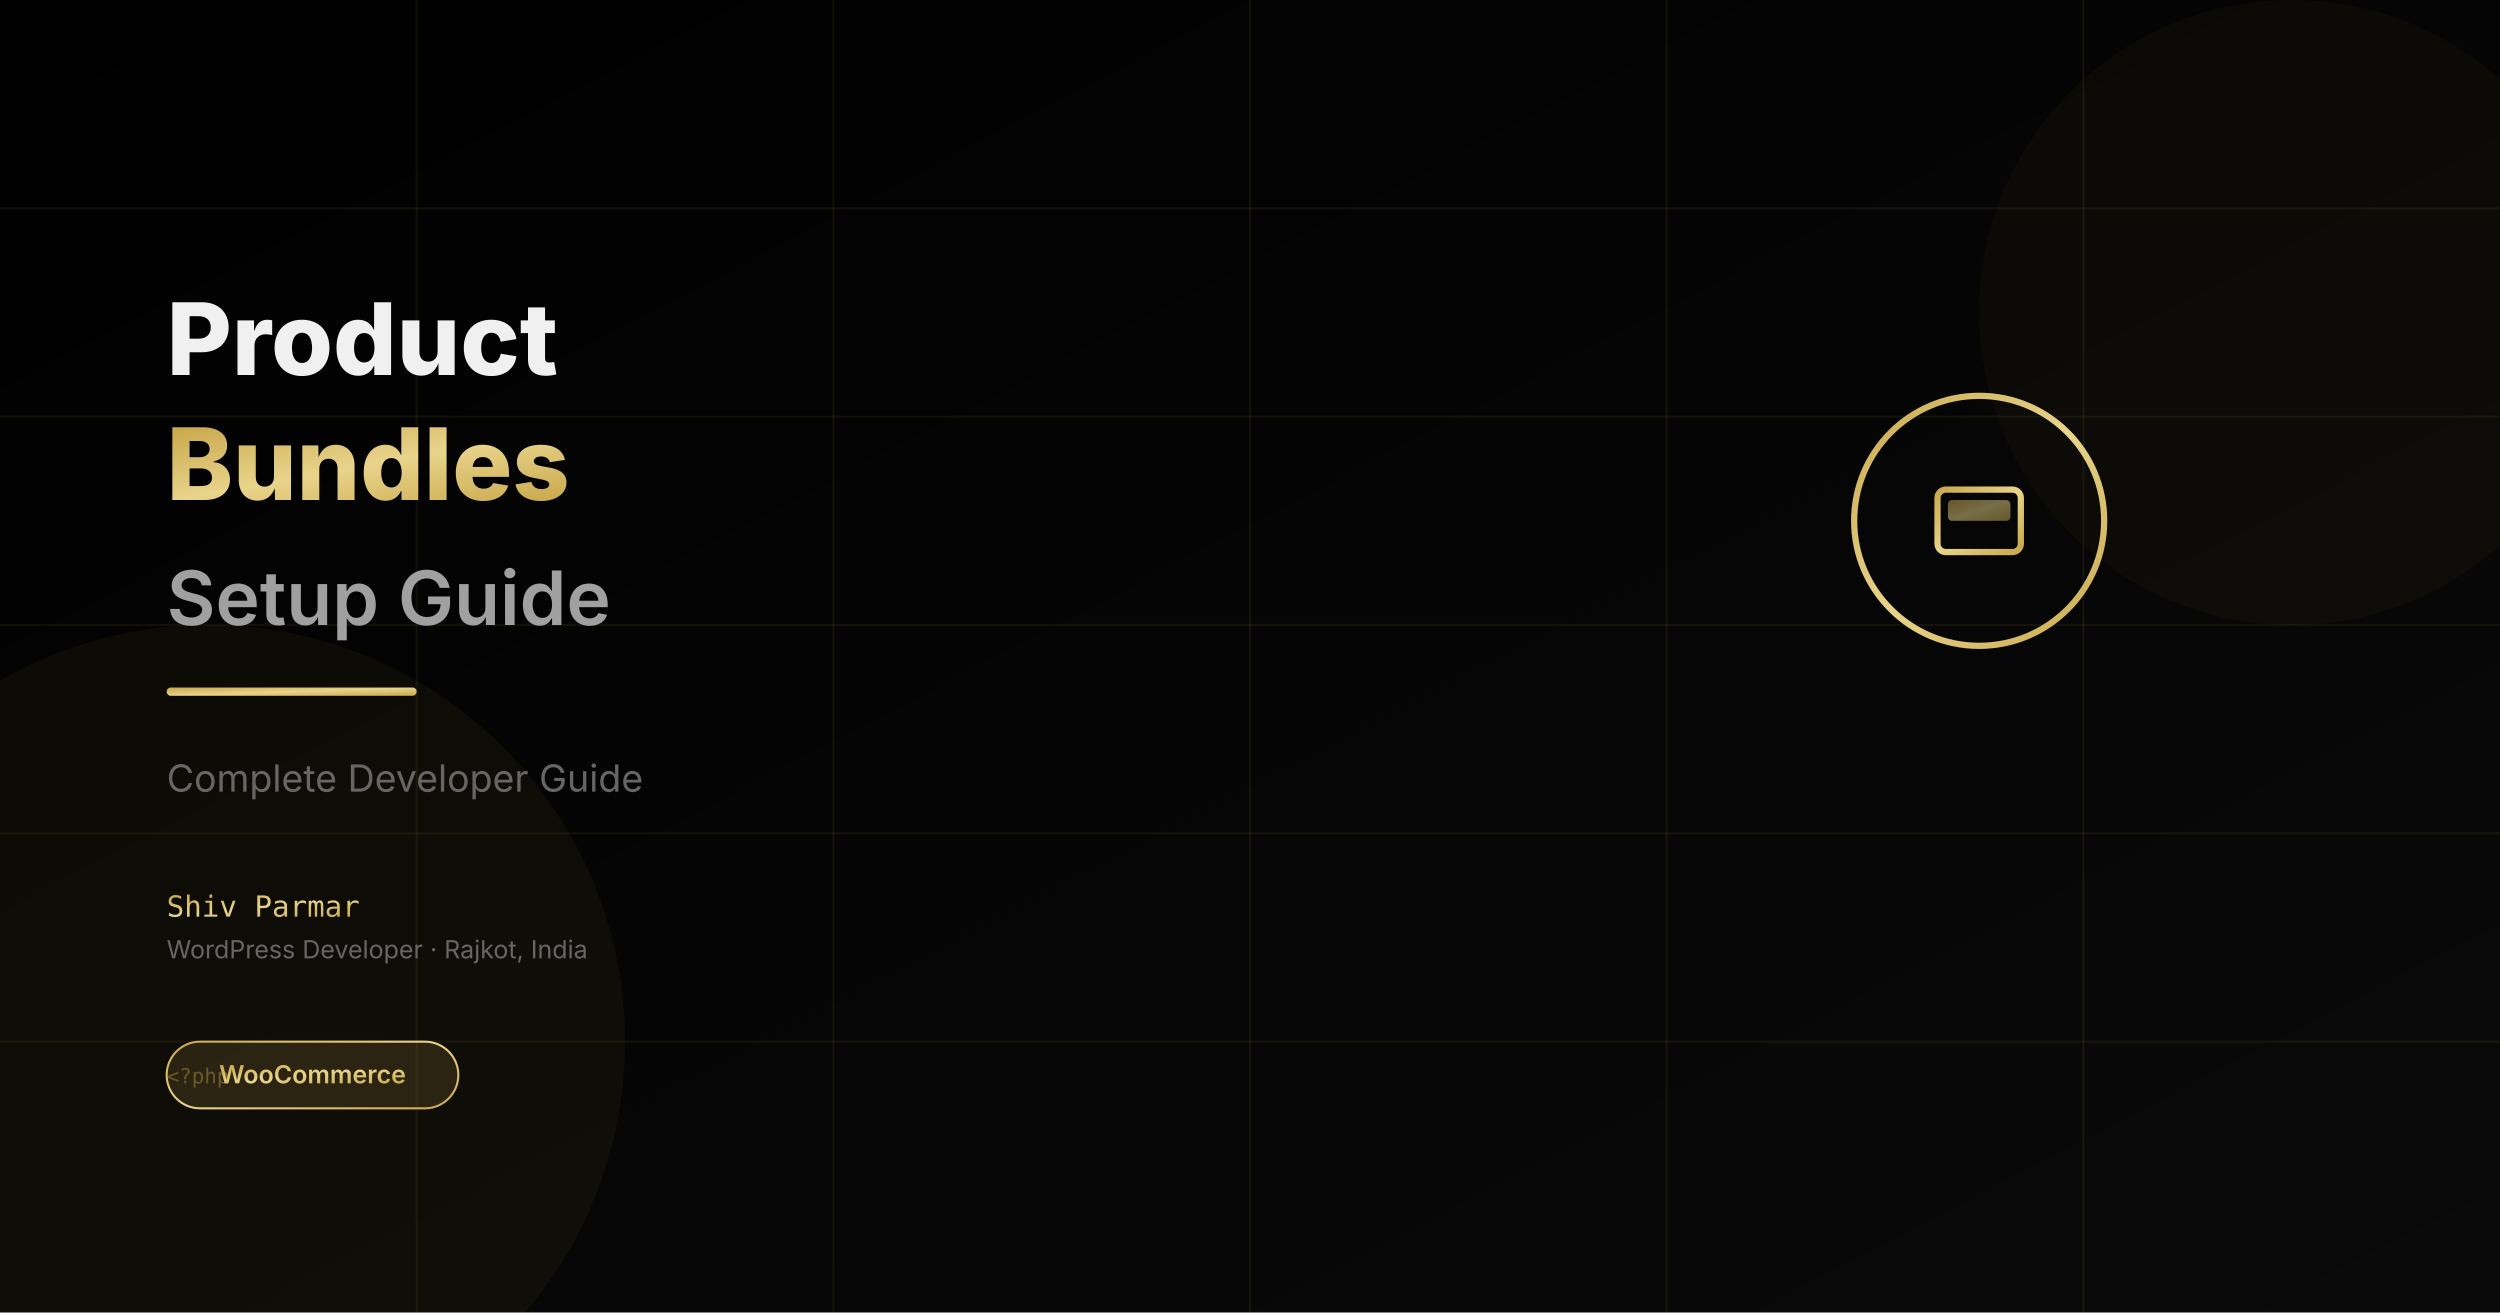
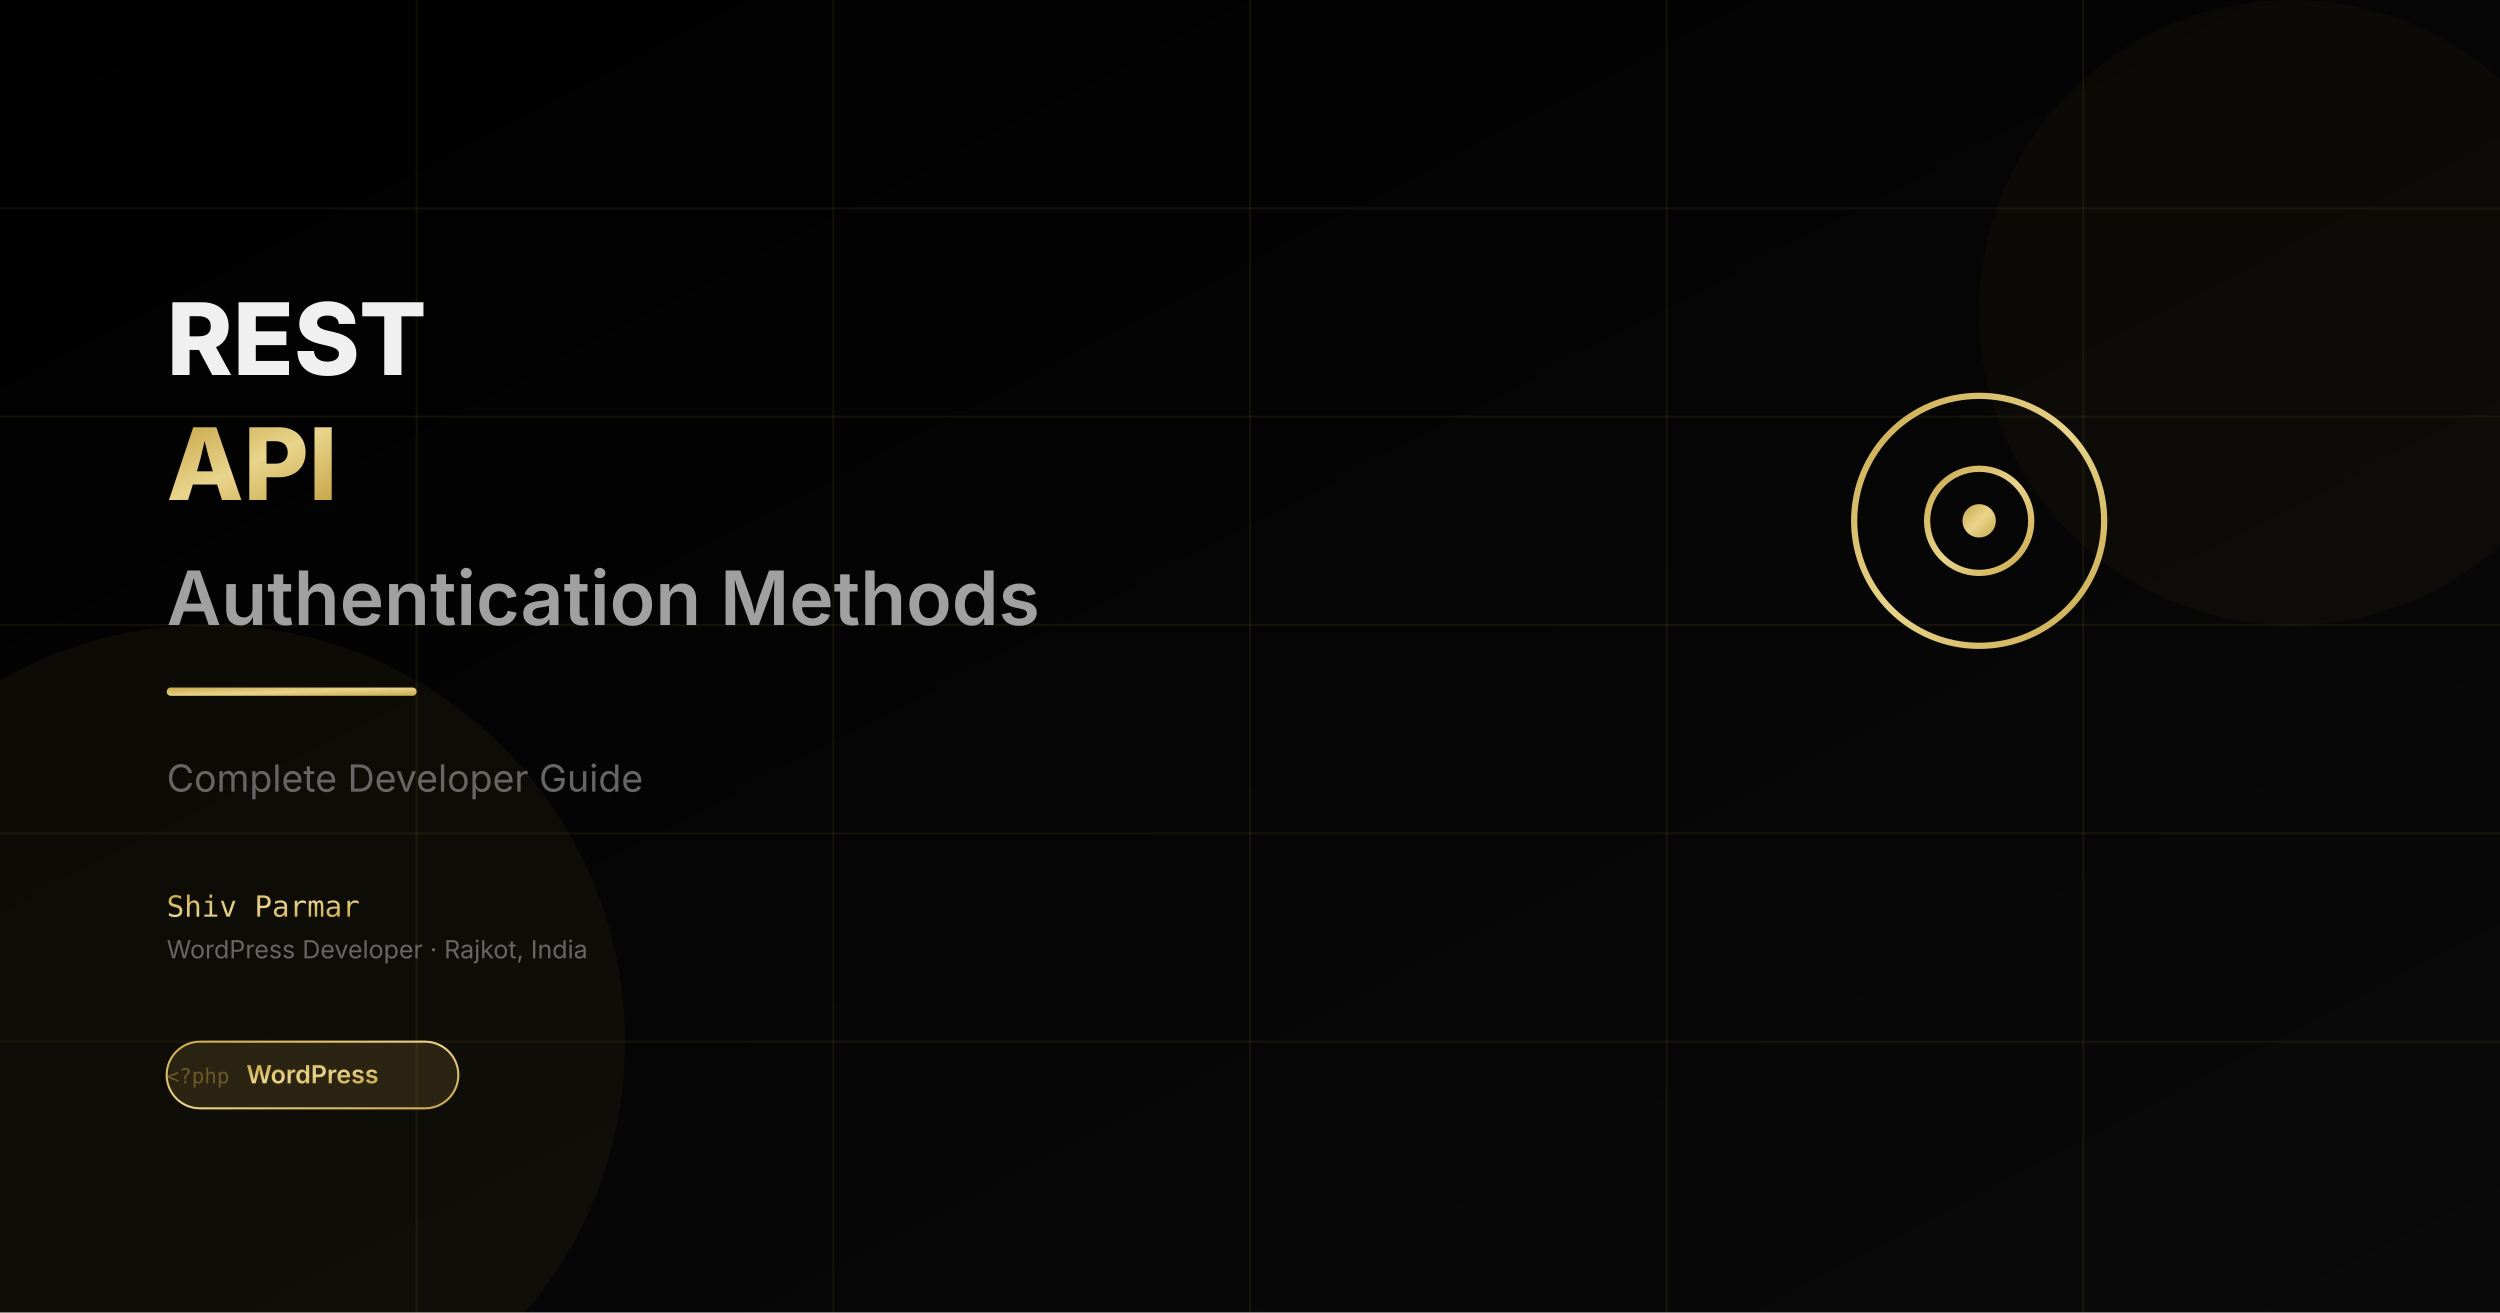
<svg xmlns="http://www.w3.org/2000/svg" width="1200" height="630" viewBox="0 0 1200 630">
  <defs>
    <linearGradient id="goldGrad" x1="0%" y1="0%" x2="100%" y2="100%">
      <stop offset="0%" style="stop-color:#c9a84c;stop-opacity:1" />
      <stop offset="50%" style="stop-color:#e8d48b;stop-opacity:1" />
      <stop offset="100%" style="stop-color:#c9a84c;stop-opacity:1" />
    </linearGradient>
    <linearGradient id="darkGrad" x1="0%" y1="0%" x2="100%" y2="100%">
      <stop offset="0%" style="stop-color:#000000;stop-opacity:1" />
      <stop offset="100%" style="stop-color:#0a0a0a;stop-opacity:1" />
    </linearGradient>
    <filter id="glow">
      <feGaussianBlur stdDeviation="3" result="coloredBlur" />
      <feMerge>
        <feMergeNode in="coloredBlur" />
        <feMergeNode in="SourceGraphic" />
      </feMerge>
    </filter>
  </defs>
  <rect width="1200" height="630" fill="url(#darkGrad)" />
  <circle cx="100" cy="500" r="200" fill="rgba(201,168,76,0.05)" />
  <circle cx="1100" cy="150" r="150" fill="rgba(201,168,76,0.03)" />
  <g stroke="rgba(201,168,76,0.08)" stroke-width="1" fill="none">
    <line x1="0" y1="100" x2="1200" y2="100" />
    <line x1="0" y1="200" x2="1200" y2="200" />
    <line x1="0" y1="300" x2="1200" y2="300" />
    <line x1="0" y1="400" x2="1200" y2="400" />
    <line x1="0" y1="500" x2="1200" y2="500" />
    <line x1="200" y1="0" x2="200" y2="630" />
    <line x1="400" y1="0" x2="400" y2="630" />
    <line x1="600" y1="0" x2="600" y2="630" />
    <line x1="800" y1="0" x2="800" y2="630" />
    <line x1="1000" y1="0" x2="1000" y2="630" />
  </g>
  <g transform="translate(900, 200)">
    <circle cx="50" cy="50" r="60" fill="none" stroke="url(#goldGrad)" stroke-width="3" />
-     <rect x="30" y="35" width="40" height="30" rx="4" fill="none" stroke="url(#goldGrad)" stroke-width="3" />
-     <rect x="35" y="40" width="30" height="10" rx="2" fill="url(#goldGrad)" opacity="0.5" />
-     <line x1="30" y1="50" x2="70" y2="50" stroke="url(#goldGrad)" stroke-width="2" />
+     <circle cx="50" cy="50" r="25" fill="none" stroke="url(#goldGrad)" stroke-width="3" />
+     <path d="M50 25 L50 75" stroke="url(#goldGrad)" stroke-width="2" />
+     <path d="M25 50 L75 50" stroke="url(#goldGrad)" stroke-width="2" />
+     <circle cx="50" cy="50" r="8" fill="url(#goldGrad)" />
  </g>
-   <text x="80" y="180" font-family="Inter, -apple-system, sans-serif" font-size="48" font-weight="800" fill="#f0f0f0">Product</text>
-   <text x="80" y="240" font-family="Inter, -apple-system, sans-serif" font-size="48" font-weight="800" fill="url(#goldGrad)">Bundles</text>
-   <text x="80" y="300" font-family="Inter, -apple-system, sans-serif" font-size="36" font-weight="600" fill="#a0a0a0">Setup Guide</text>
+   <text x="80" y="180" font-family="Inter, -apple-system, sans-serif" font-size="48" font-weight="800" fill="#f0f0f0">REST</text>
+   <text x="80" y="240" font-family="Inter, -apple-system, sans-serif" font-size="48" font-weight="800" fill="url(#goldGrad)">API</text>
+   <text x="80" y="300" font-family="Inter, -apple-system, sans-serif" font-size="36" font-weight="600" fill="#a0a0a0">Authentication Methods</text>
  <rect x="80" y="330" width="120" height="4" rx="2" fill="url(#goldGrad)" />
  <text x="80" y="380" font-family="Inter, -apple-system, sans-serif" font-size="18" fill="#666666">Complete Developer Guide</text>
  <text x="80" y="440" font-family="JetBrains Mono, monospace" font-size="14" fill="url(#goldGrad)">Shiv Parmar</text>
  <text x="80" y="460" font-family="Inter, -apple-system, sans-serif" font-size="12" fill="#666666">WordPress Developer · Rajkot, India</text>
  <rect x="80" y="500" width="140" height="32" rx="16" fill="rgba(201,168,76,0.15)" stroke="url(#goldGrad)" stroke-width="1" />
-   <text x="150" y="520" font-family="Inter, -apple-system, sans-serif" font-size="12" font-weight="600" fill="url(#goldGrad)" text-anchor="middle">WooCommerce</text>
+   <text x="150" y="520" font-family="Inter, -apple-system, sans-serif" font-size="12" font-weight="600" fill="url(#goldGrad)" text-anchor="middle">WordPress</text>
  <g transform="translate(80, 520)" opacity="0.4">
    <text font-family="JetBrains Mono, monospace" font-size="10" fill="#c9a84c">&lt;?php</text>
  </g>
</svg>
